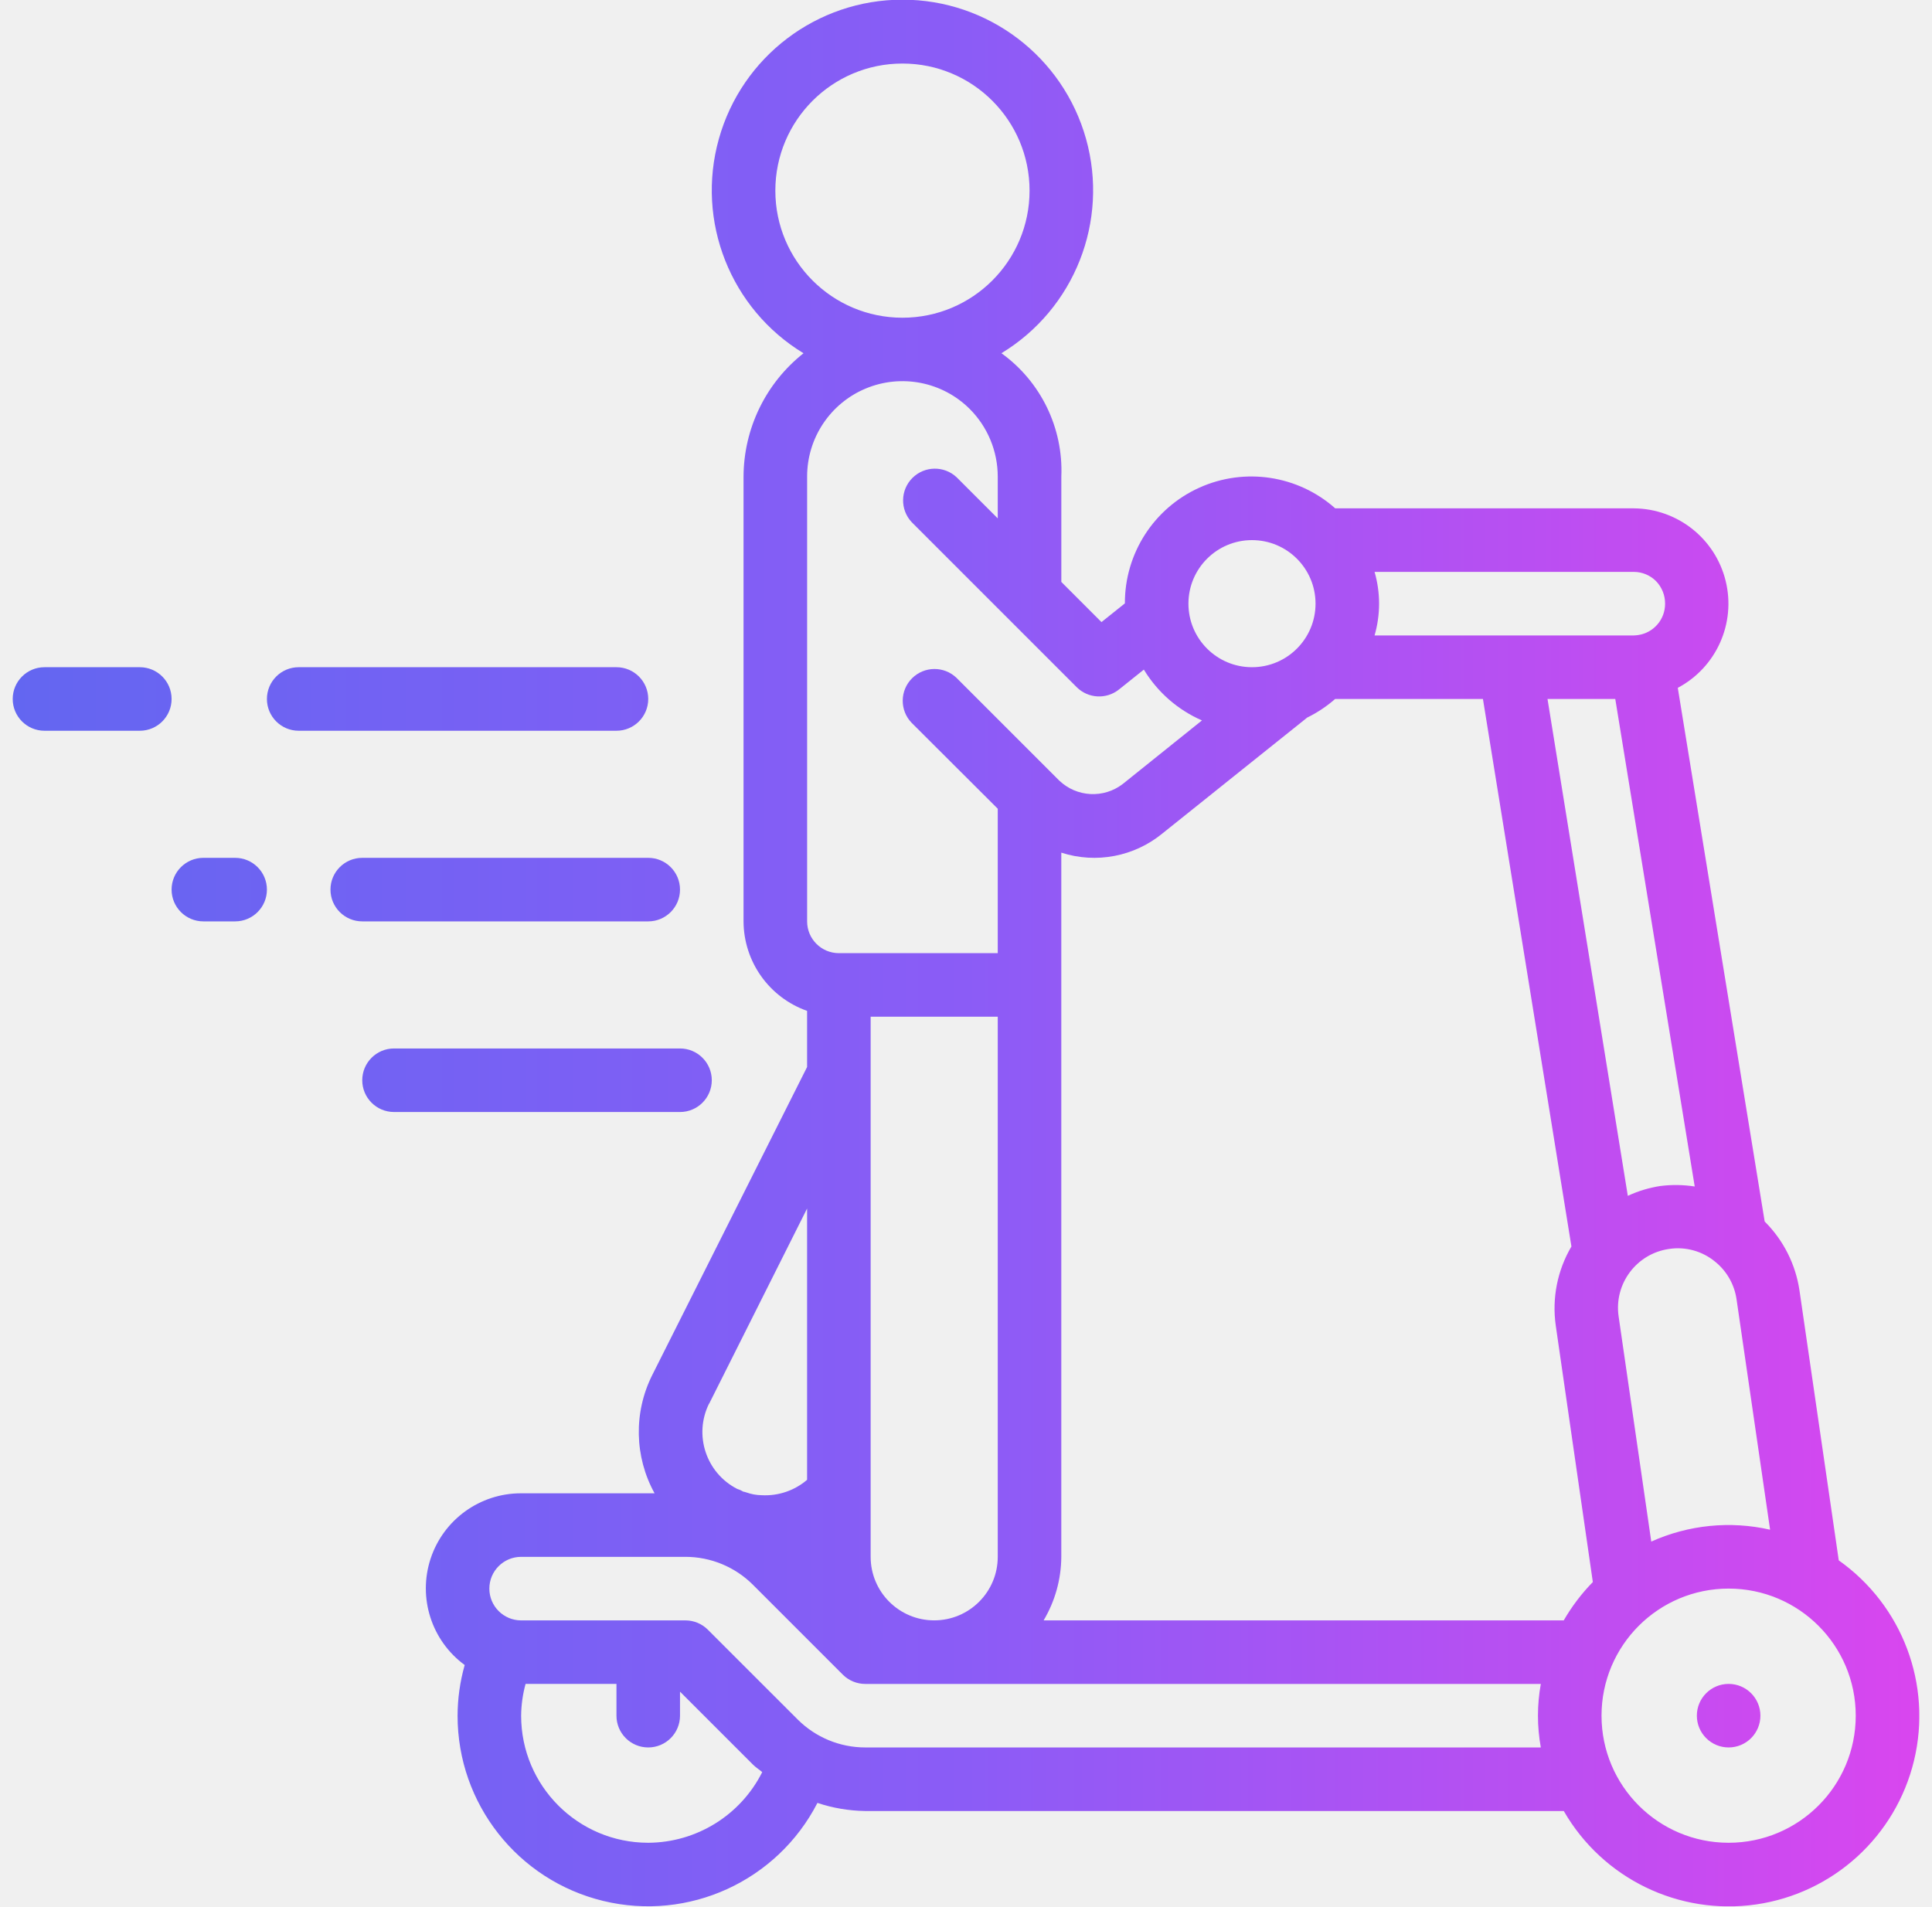
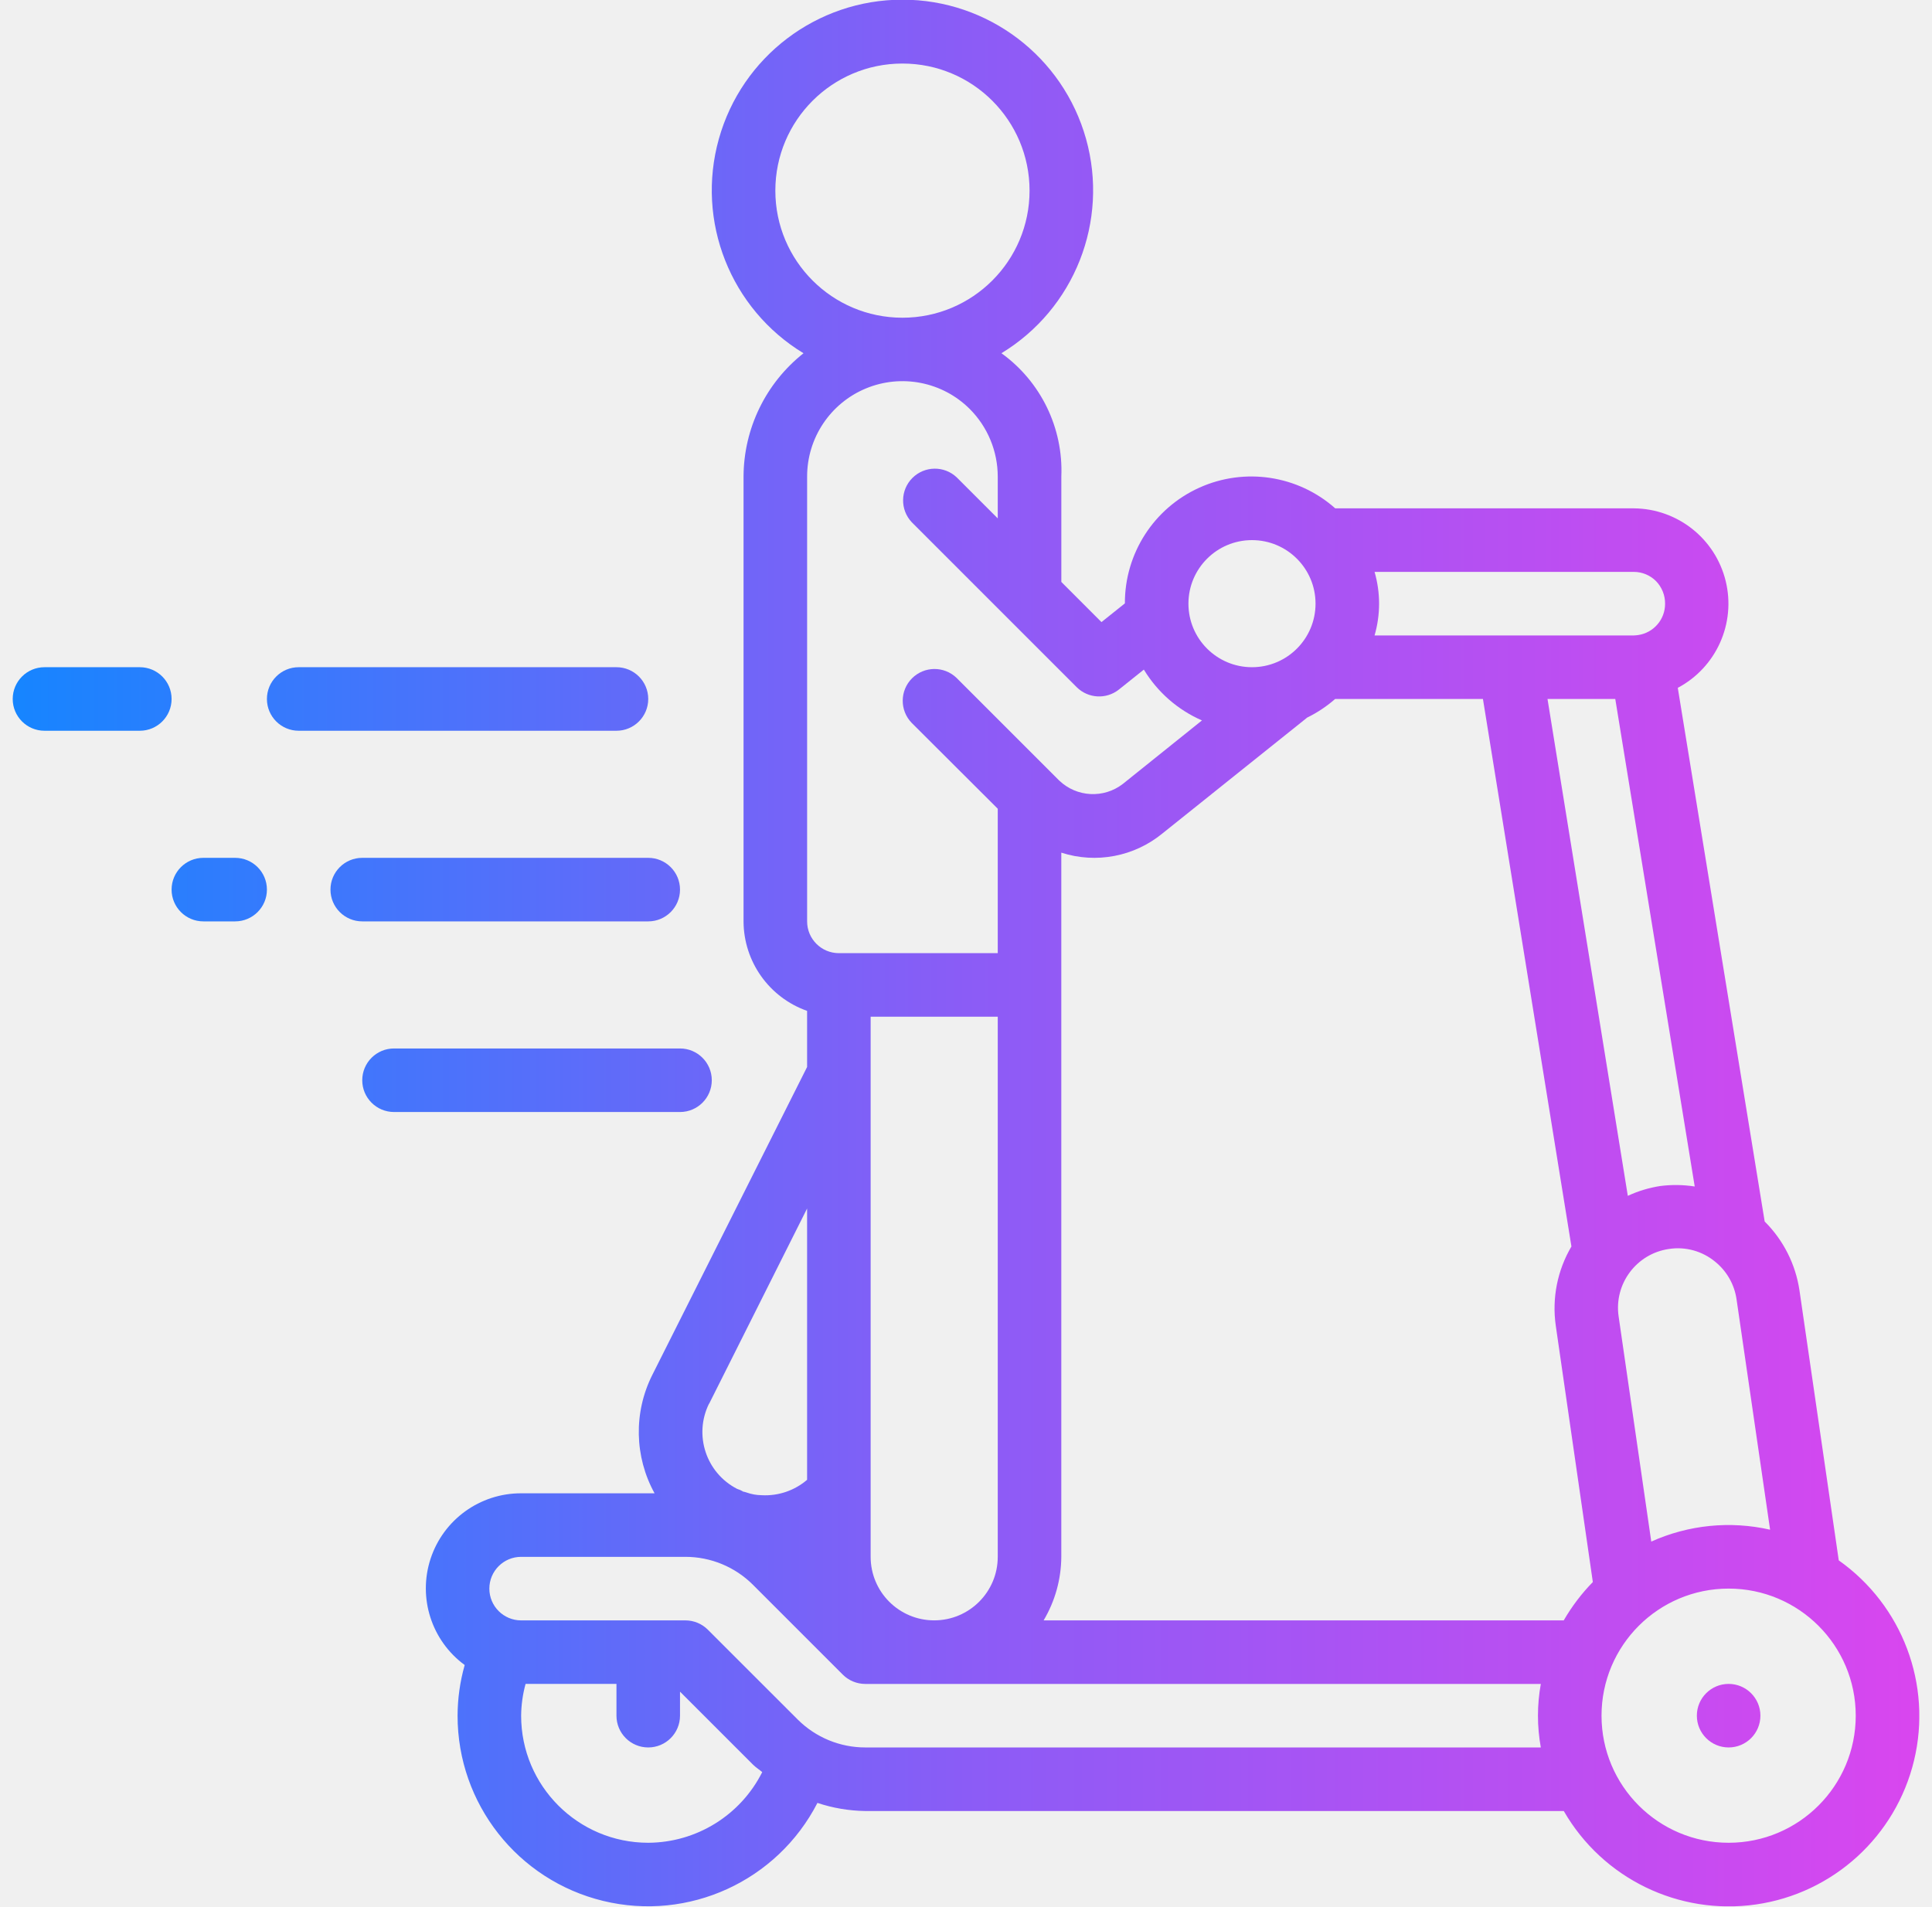
<svg xmlns="http://www.w3.org/2000/svg" width="76" height="75" fill="none">
  <g clip-path="url(#B)">
    <path d="M72.332 61.389l-1.546-10.625a4.82 4.82 0 0 0-1.368-2.706L66 27.062A3.75 3.75 0 0 0 64.275 20h-11.75c-1.467-1.302-3.562-1.62-5.349-.812s-2.933 2.59-2.926 4.551l-.921.736-1.579-1.58V18.75a5.69 5.69 0 0 0-2.356-4.853A7.5 7.5 0 0 0 35.501-.013a7.5 7.5 0 0 0-3.893 13.911c-1.484 1.174-2.352 2.96-2.359 4.853v17.5a3.75 3.75 0 0 0 2.5 3.52v2.208l-6.094 12.125a5 5 0 0 0 .094 4.647H20.5a3.74 3.74 0 0 0-2.22 6.756A7.37 7.37 0 0 0 18 67.5c-.003 3.46 2.364 6.472 5.727 7.288s6.847-.779 8.429-3.856c.605.202 1.237.309 1.875.319h27.484c1.531 2.658 4.528 4.114 7.564 3.676s5.498-2.683 6.215-5.666-.457-6.101-2.962-7.871zm-7.375-.736l-1.285-8.865a2.34 2.34 0 0 1 1.981-2.65c.649-.1 1.309.082 1.815.5.461.372.763.905.845 1.491l1.318 9.054a7.4 7.4 0 0 0-4.678.469l.004.001zm-30.708.597V40h5v21.25a2.5 2.5 0 1 1-5 0zm7.5 0V33.546c1.37.442 2.87.156 3.981-.758l5.691-4.556c.397-.194.767-.441 1.1-.732h5.814l3.481 21.54c-.553.938-.77 2.036-.616 3.114l1.458 10.089c-.443.452-.827.959-1.144 1.507h-20.46a4.95 4.95 0 0 0 .695-2.5zM63.541 27.5l3.125 19.18a4.85 4.85 0 0 0-1.36-.018 4.73 4.73 0 0 0-1.272.386L60.875 27.5h2.666zm1.6-4.64a1.26 1.26 0 0 1 .359.89 1.24 1.24 0 0 1-1.06 1.235 1.52 1.52 0 0 1-.165.015H54.072a4.49 4.49 0 0 0 0-2.5h10.203c.325.001.636.131.866.36zM49.25 21.25a2.5 2.5 0 1 1 0 5 2.5 2.5 0 1 1 0-5zM30.5 7.5a5 5 0 0 1 10 0 5 5 0 1 1-10 0zm7.647 8.59c.705.706 1.101 1.662 1.102 2.66v1.645l-1.616-1.616a1.25 1.25 0 0 0-1.767 1.767l6.487 6.488a1.25 1.25 0 0 0 1.664.093l.979-.783a5.02 5.02 0 0 0 2.286 2l-3.115 2.5a1.92 1.92 0 0 1-2.5-.135l-4.038-4.038a1.25 1.25 0 0 0-1.767 1.768l3.387 3.379V37.5H33a1.25 1.25 0 0 1-1.25-1.25v-17.5a3.75 3.75 0 0 1 6.397-2.66zm-10.25 39.134l3.852-7.677v10.673a2.53 2.53 0 0 1-1.788.606 1.83 1.83 0 0 1-.591-.106c-.05-.017-.101-.031-.154-.041v-.008a1.2 1.2 0 0 0-.221-.095c-1.221-.629-1.712-2.12-1.104-3.351h.005zM25.5 72.5a5 5 0 0 1-5-5 4.91 4.91 0 0 1 .175-1.25h3.575v1.25a1.25 1.25 0 1 0 2.5 0v-.945l2.875 2.875c.111.109.241.19.359.29-.852 1.697-2.585 2.771-4.484 2.78zm8.537-3.75c-.995 0-1.949-.394-2.654-1.096l-3.538-3.537a1.25 1.25 0 0 0-.884-.366H20.5a1.25 1.25 0 1 1 0-2.5h6.462a3.76 3.76 0 0 1 2.654 1.096l3.537 3.538a1.25 1.25 0 0 0 .884.366h26.575a7 7 0 0 0 0 2.5H34.037zM68 72.5a5 5 0 1 1 0-10 5 5 0 1 1 0 10z" fill="url(#A)" />
    <path d="M68 68.75a1.25 1.25 0 0 0 0-2.5 1.25 1.25 0 0 0 0 2.5z" fill="url(#A)" />
    <path d="M25.5 27.5a1.25 1.25 0 0 0-1.25-1.25h-12.5a1.25 1.25 0 1 0 0 2.5h12.5a1.25 1.25 0 0 0 1.25-1.25z" fill="url(#A)" />
    <path d="M25.5 36.25a1.25 1.25 0 1 0 0-2.5H14.25a1.25 1.25 0 1 0 0 2.5H25.5z" fill="url(#A)" />
    <path d="M28 42.5a1.25 1.25 0 0 0-1.25-1.25H15.5a1.25 1.25 0 1 0 0 2.5h11.25A1.25 1.25 0 0 0 28 42.5z" fill="url(#A)" />
    <path d="M5.5 26.25H1.75a1.25 1.25 0 1 0 0 2.5H5.5a1.25 1.25 0 1 0 0-2.5z" fill="url(#A)" />
    <path d="M9.25 33.75H8a1.25 1.25 0 1 0 0 2.5h1.25a1.25 1.25 0 1 0 0-2.5z" fill="url(#A)" />
  </g>
  <defs>
    <linearGradient id="A" x1=".5" y1="37.674" x2="75.502" y2="37.674" gradientUnits="userSpaceOnUse">
-       <stop stop-color="#6366f1" />
+       <stop stop-color="#1685FF" />
      <stop offset=".5" stop-color="#8b5cf6" />
      <stop offset="1" stop-color="#d946ef" />
    </linearGradient>
    <clipPath id="B">
      <path fill="#fff" transform="translate(.5)" d="M0 0h75v75H0z" />
    </clipPath>
  </defs>
</svg>
